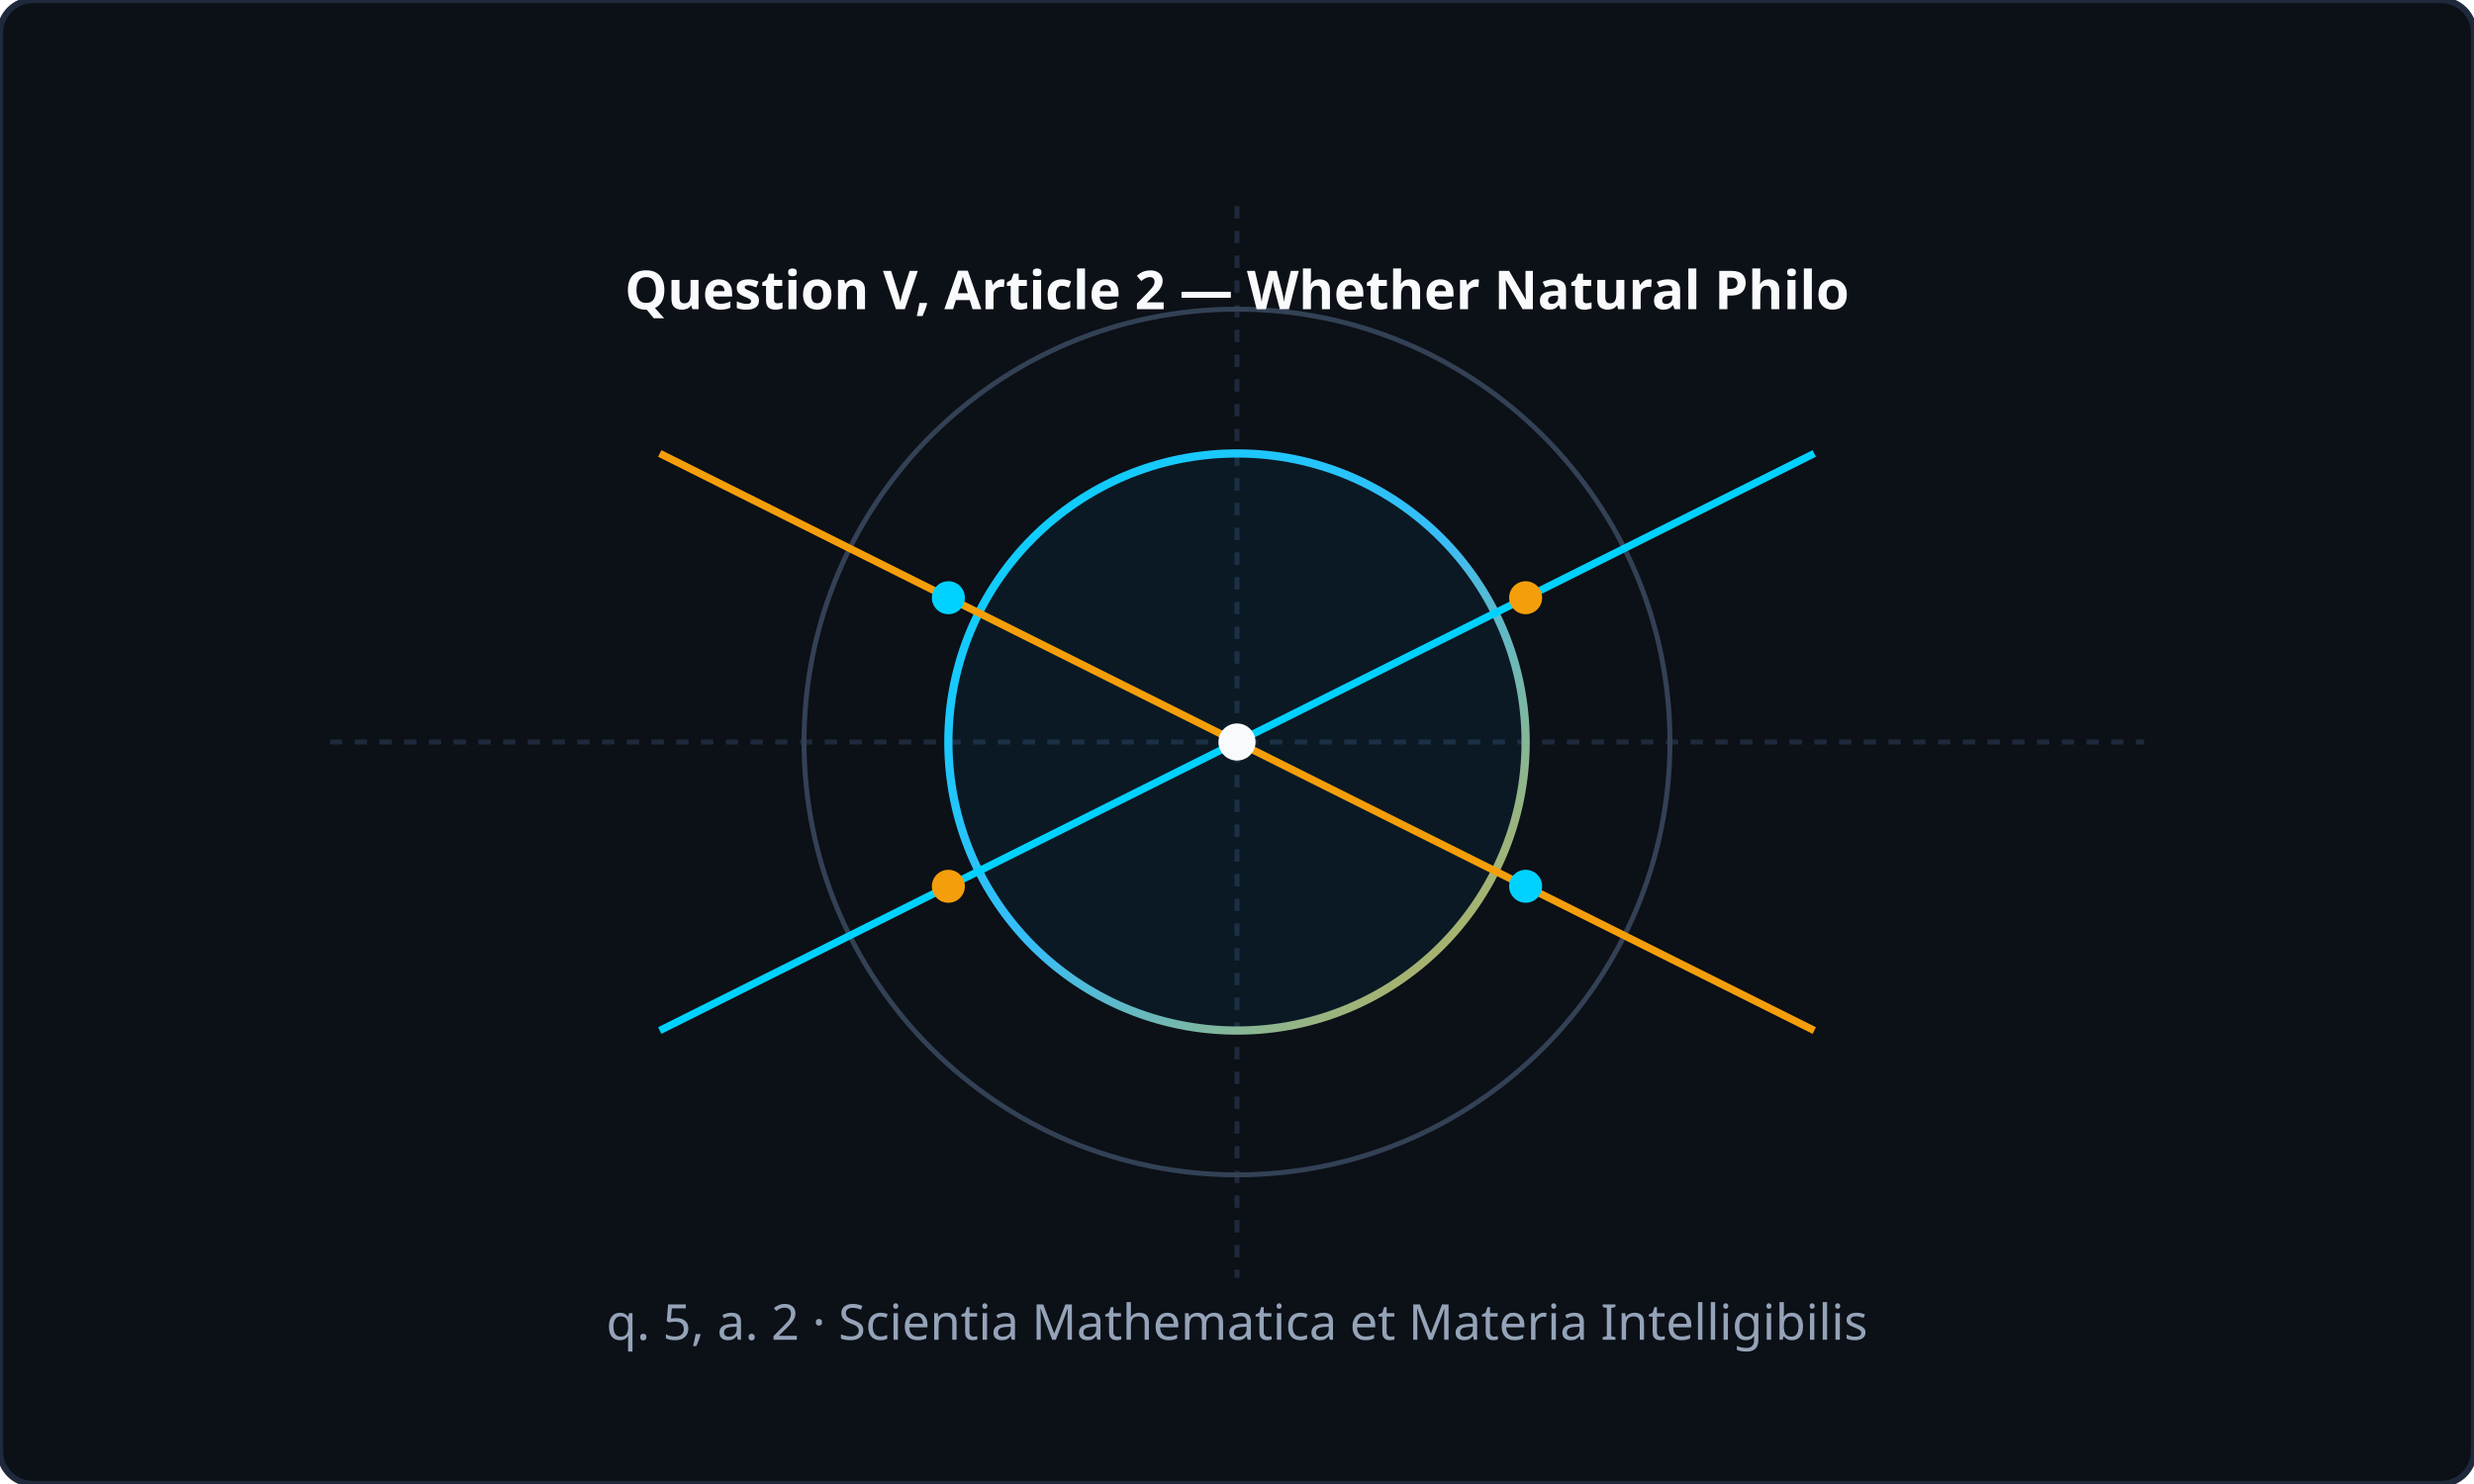
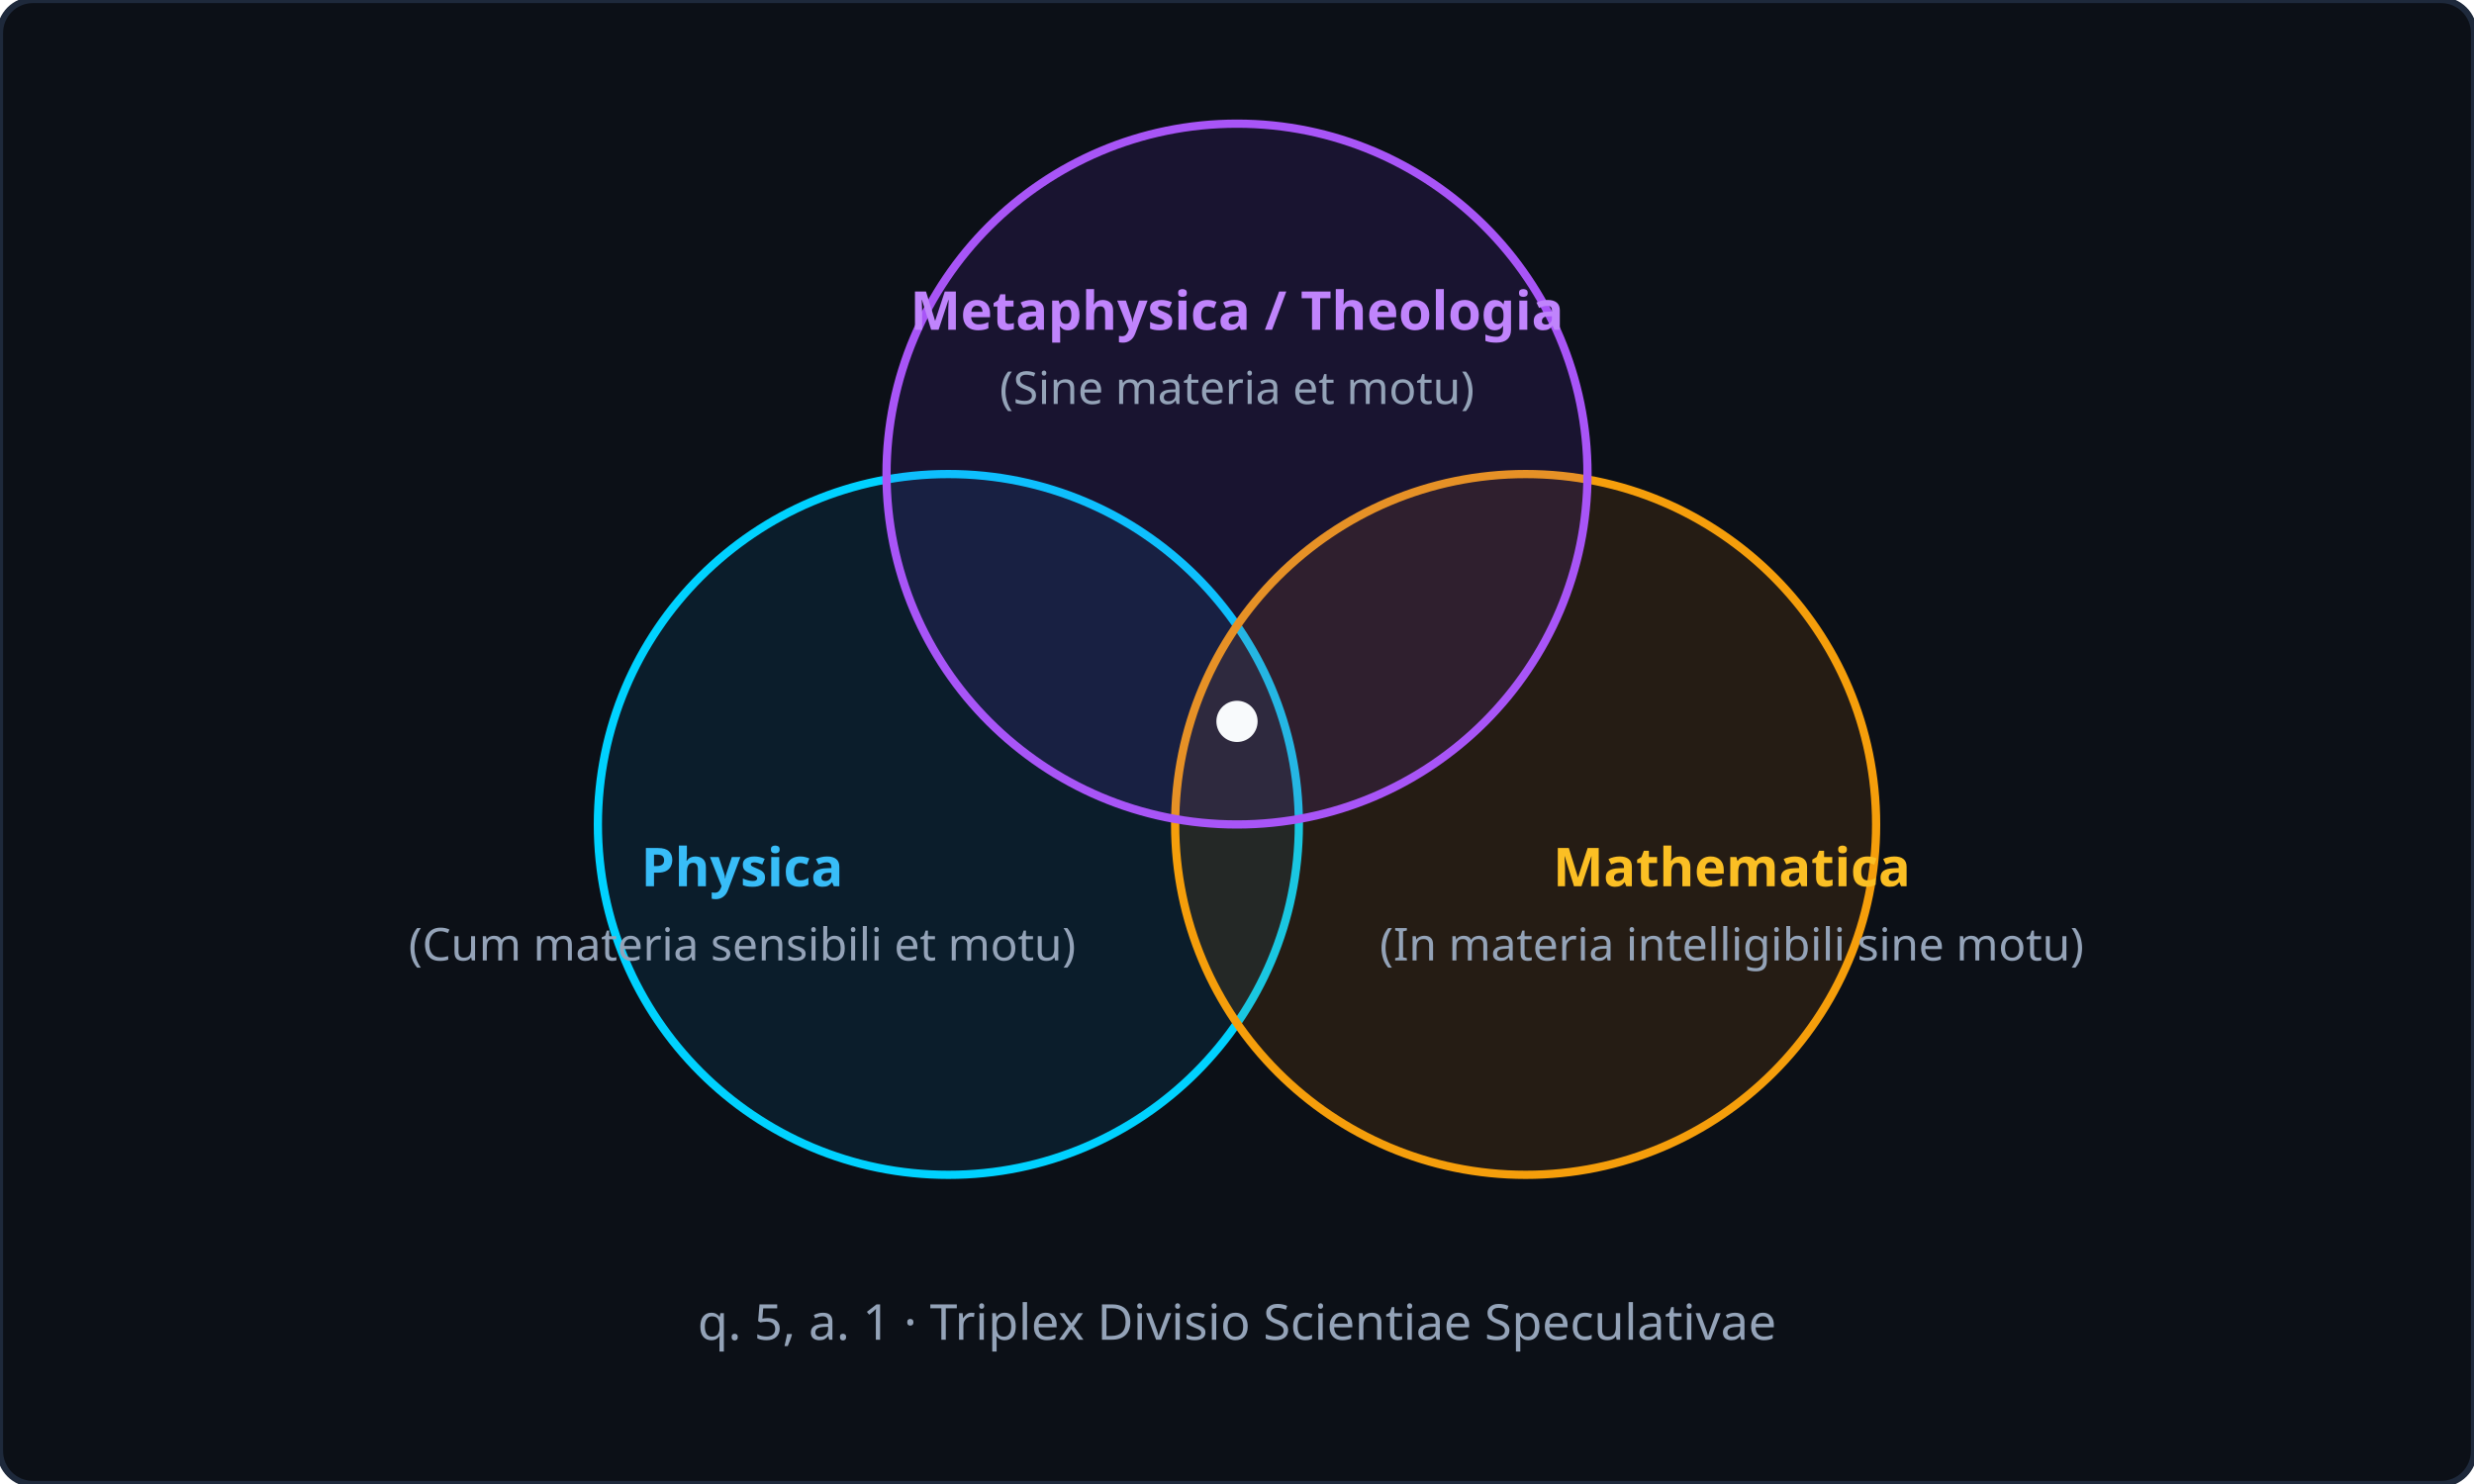
<svg xmlns="http://www.w3.org/2000/svg" viewBox="0 0 600 360" width="100%" height="auto">
  <rect width="600" height="360" rx="8" fill="#0c1017" stroke="#1e293b" stroke-width="1.5" />
-   <defs>
-     <linearGradient id="geomGrad" x1="0%" y1="0%" x2="100%" y2="100%">
-       <stop offset="0%" stop-color="#00d2ff" />
-       <stop offset="50%" stop-color="#38bdf8" />
-       <stop offset="100%" stop-color="#d4af37" />
-     </linearGradient>
-   </defs>
-   <line x1="80" y1="180" x2="520" y2="180" stroke="#1e293b" stroke-width="1.2" stroke-dasharray="3,3" />
-   <line x1="300" y1="50" x2="300" y2="310" stroke="#1e293b" stroke-width="1.2" stroke-dasharray="3,3" />
-   <circle cx="300" cy="180" r="105" fill="none" stroke="#334155" stroke-width="1.2" />
-   <circle cx="300" cy="180" r="70" fill="#0284c7" fill-opacity="0.08" stroke="url(#geomGrad)" stroke-width="2" />
-   <line x1="160" y1="110" x2="440" y2="250" stroke="#f59e0b" stroke-width="1.8" />
-   <line x1="160" y1="250" x2="440" y2="110" stroke="#00d2ff" stroke-width="1.8" />
-   <circle cx="300" cy="180" r="4.5" fill="#f8fafc" />
-   <circle cx="230" cy="145" r="4" fill="#00d2ff" />
-   <circle cx="370" cy="215" r="4" fill="#00d2ff" />
-   <circle cx="230" cy="215" r="4" fill="#f59e0b" />
-   <circle cx="370" cy="145" r="4" fill="#f59e0b" />
-   <text x="300" y="75" fill="#f8fafc" font-size="13" font-family="system-ui, sans-serif" text-anchor="middle" font-weight="600">Question V, Article 2 — Whether Natural Philo</text>
-   <text x="300" y="325" fill="#94a3b8" font-size="12" font-family="system-ui, sans-serif" text-anchor="middle">q. 5, a. 2 · Scientia Mathematica et Materia Intelligibilis</text>
+   <circle cx="230" cy="200" r="85" fill="#0284c7" fill-opacity="0.12" stroke="#00d2ff" stroke-width="2" />
+   <circle cx="370" cy="200" r="85" fill="#d97706" fill-opacity="0.12" stroke="#f59e0b" stroke-width="2" />
+   <circle cx="300" cy="115" r="85" fill="#7c3aed" fill-opacity="0.12" stroke="#a855f7" stroke-width="2" />
+   <text x="300" y="80" fill="#c084fc" font-size="13" font-family="system-ui, sans-serif" text-anchor="middle" font-weight="600">Metaphysica / Theologia</text>
+   <text x="300" y="98" fill="#94a3b8" font-size="11" font-family="system-ui, sans-serif" text-anchor="middle">(Sine materia et motu)</text>
+   <text x="180" y="215" fill="#38bdf8" font-size="13" font-family="system-ui, sans-serif" text-anchor="middle" font-weight="600">Physica</text>
+   <text x="180" y="233" fill="#94a3b8" font-size="11" font-family="system-ui, sans-serif" text-anchor="middle">(Cum materia sensibili et motu)</text>
+   <text x="420" y="215" fill="#fbbf24" font-size="13" font-family="system-ui, sans-serif" text-anchor="middle" font-weight="600">Mathematica</text>
+   <text x="420" y="233" fill="#94a3b8" font-size="11" font-family="system-ui, sans-serif" text-anchor="middle">(In materia intelligibili sine motu)</text>
+   <circle cx="300" cy="175" r="5" fill="#f8fafc" />
+   <text x="300" y="325" fill="#94a3b8" font-size="12" font-family="system-ui, sans-serif" text-anchor="middle">q. 5, a. 1 · Triplex Divisio Scientiae Speculativae</text>
</svg>
